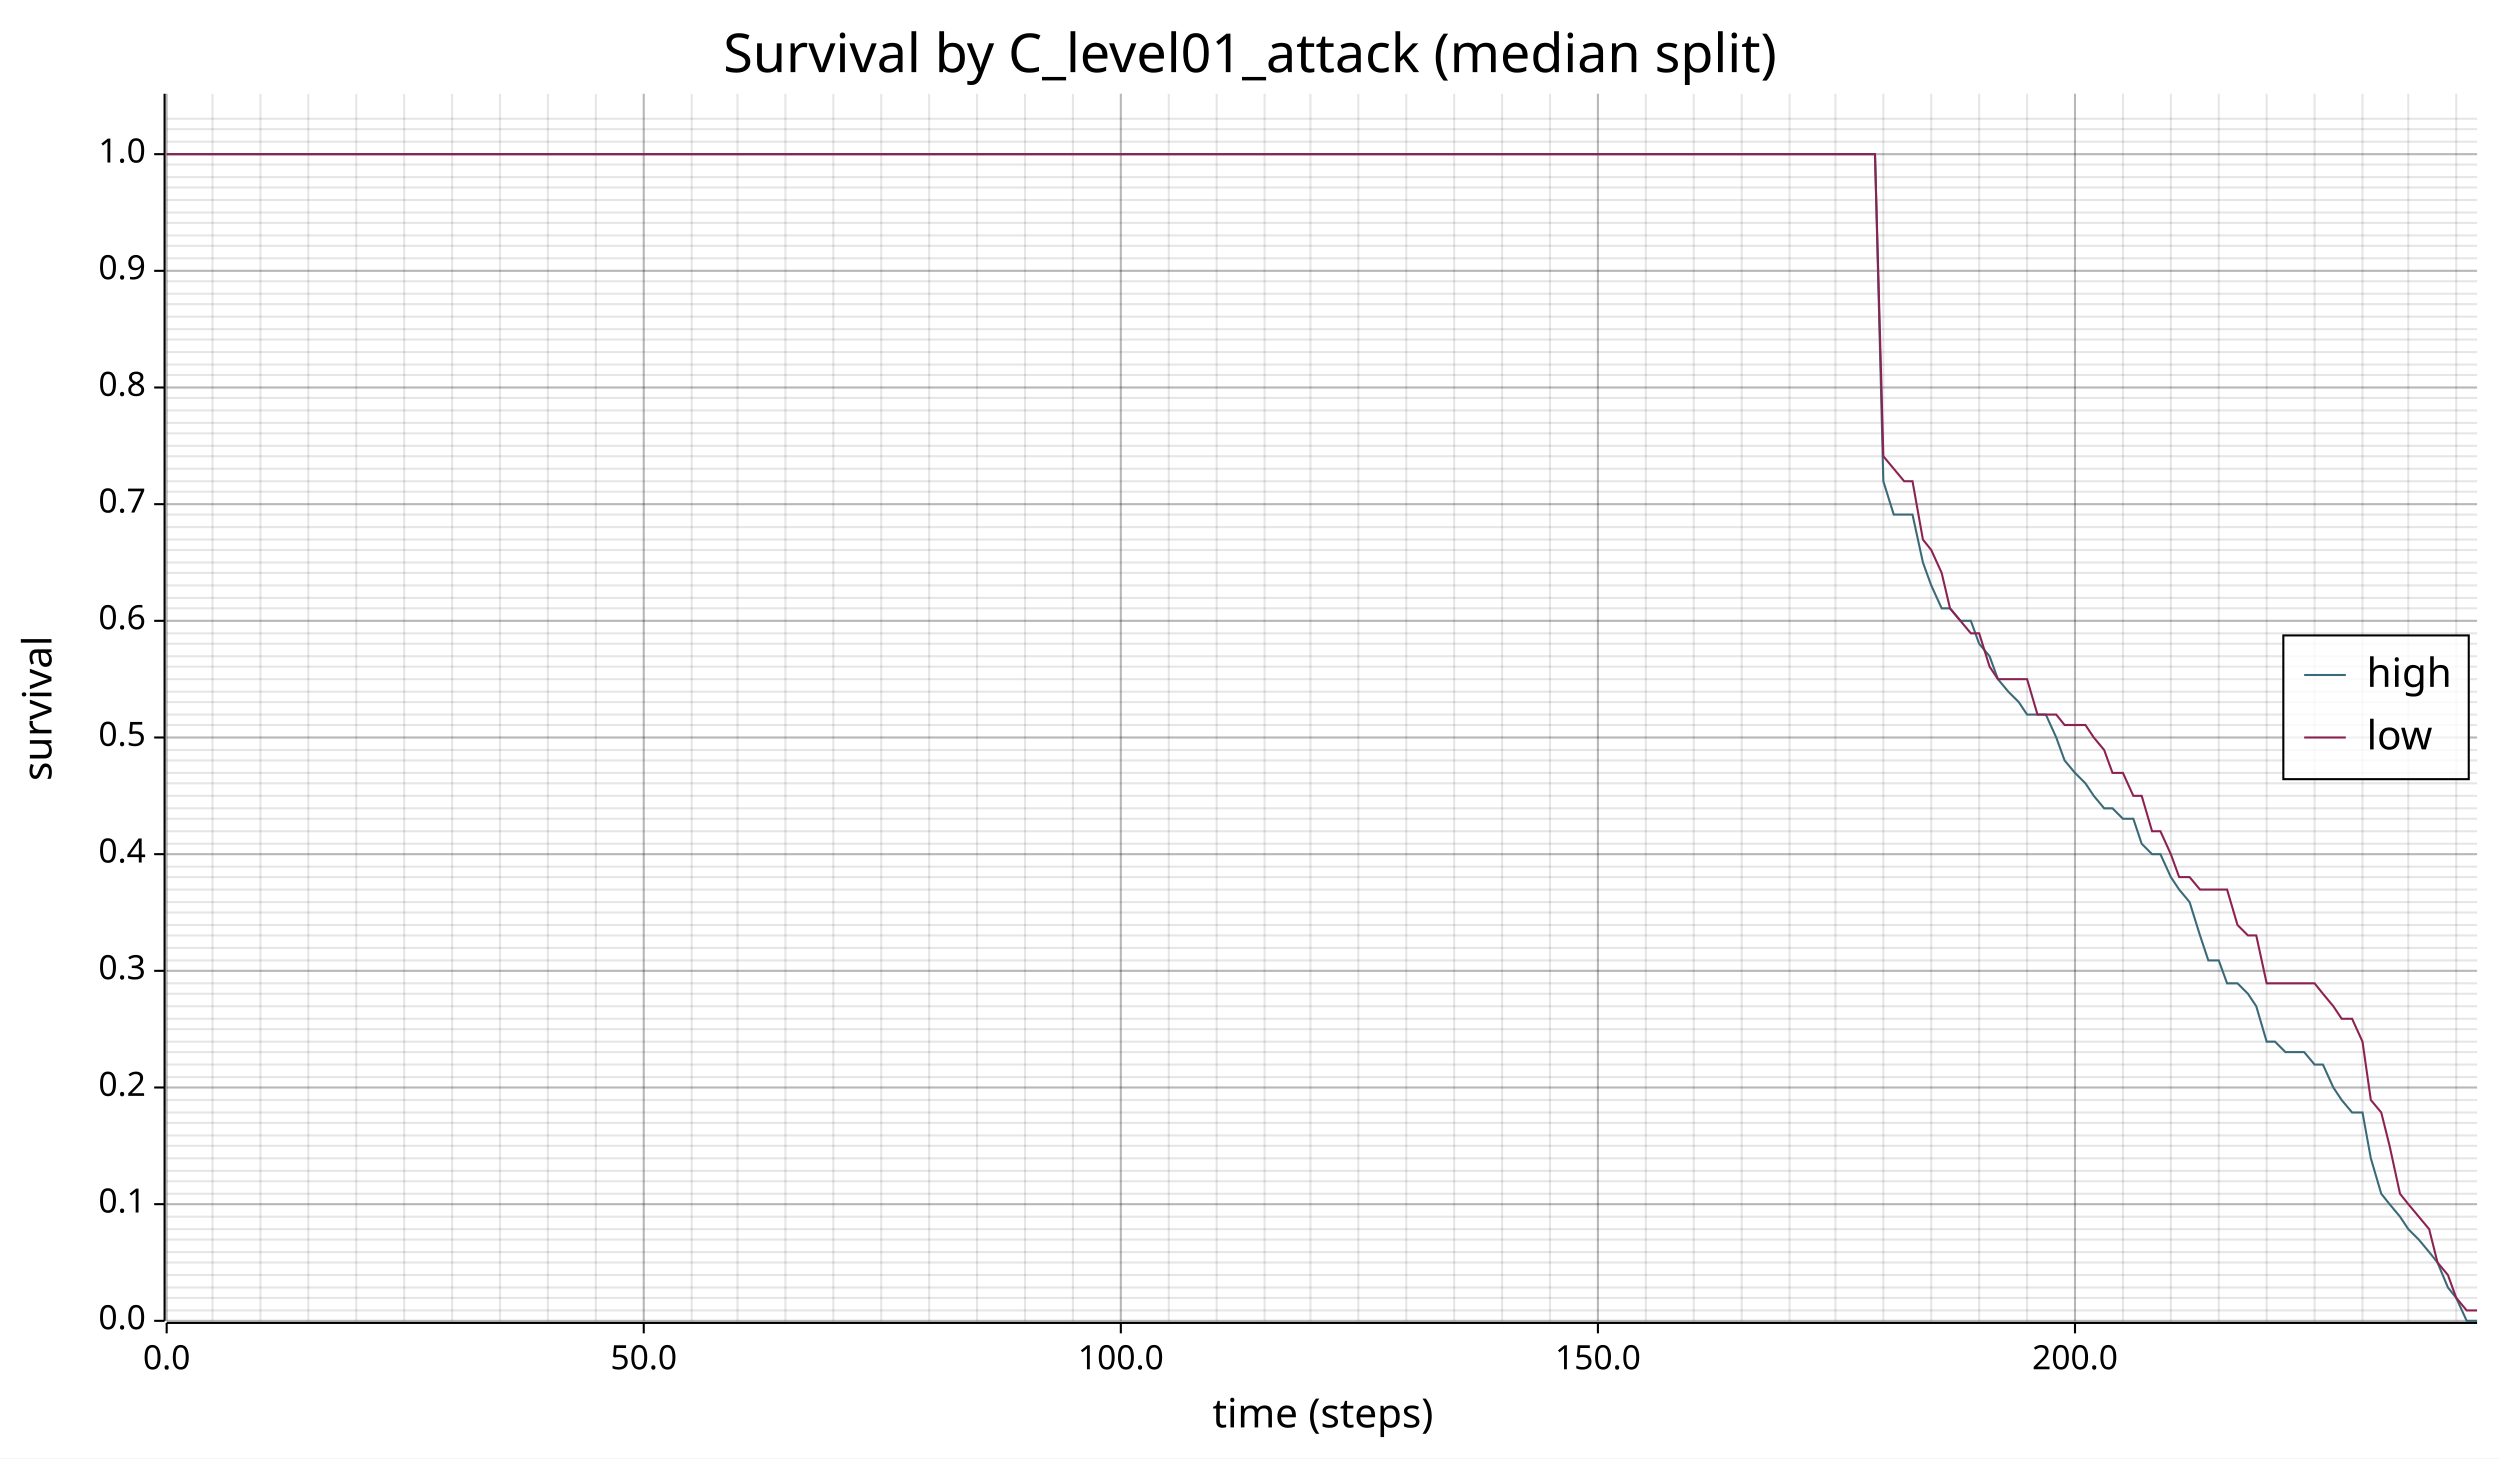
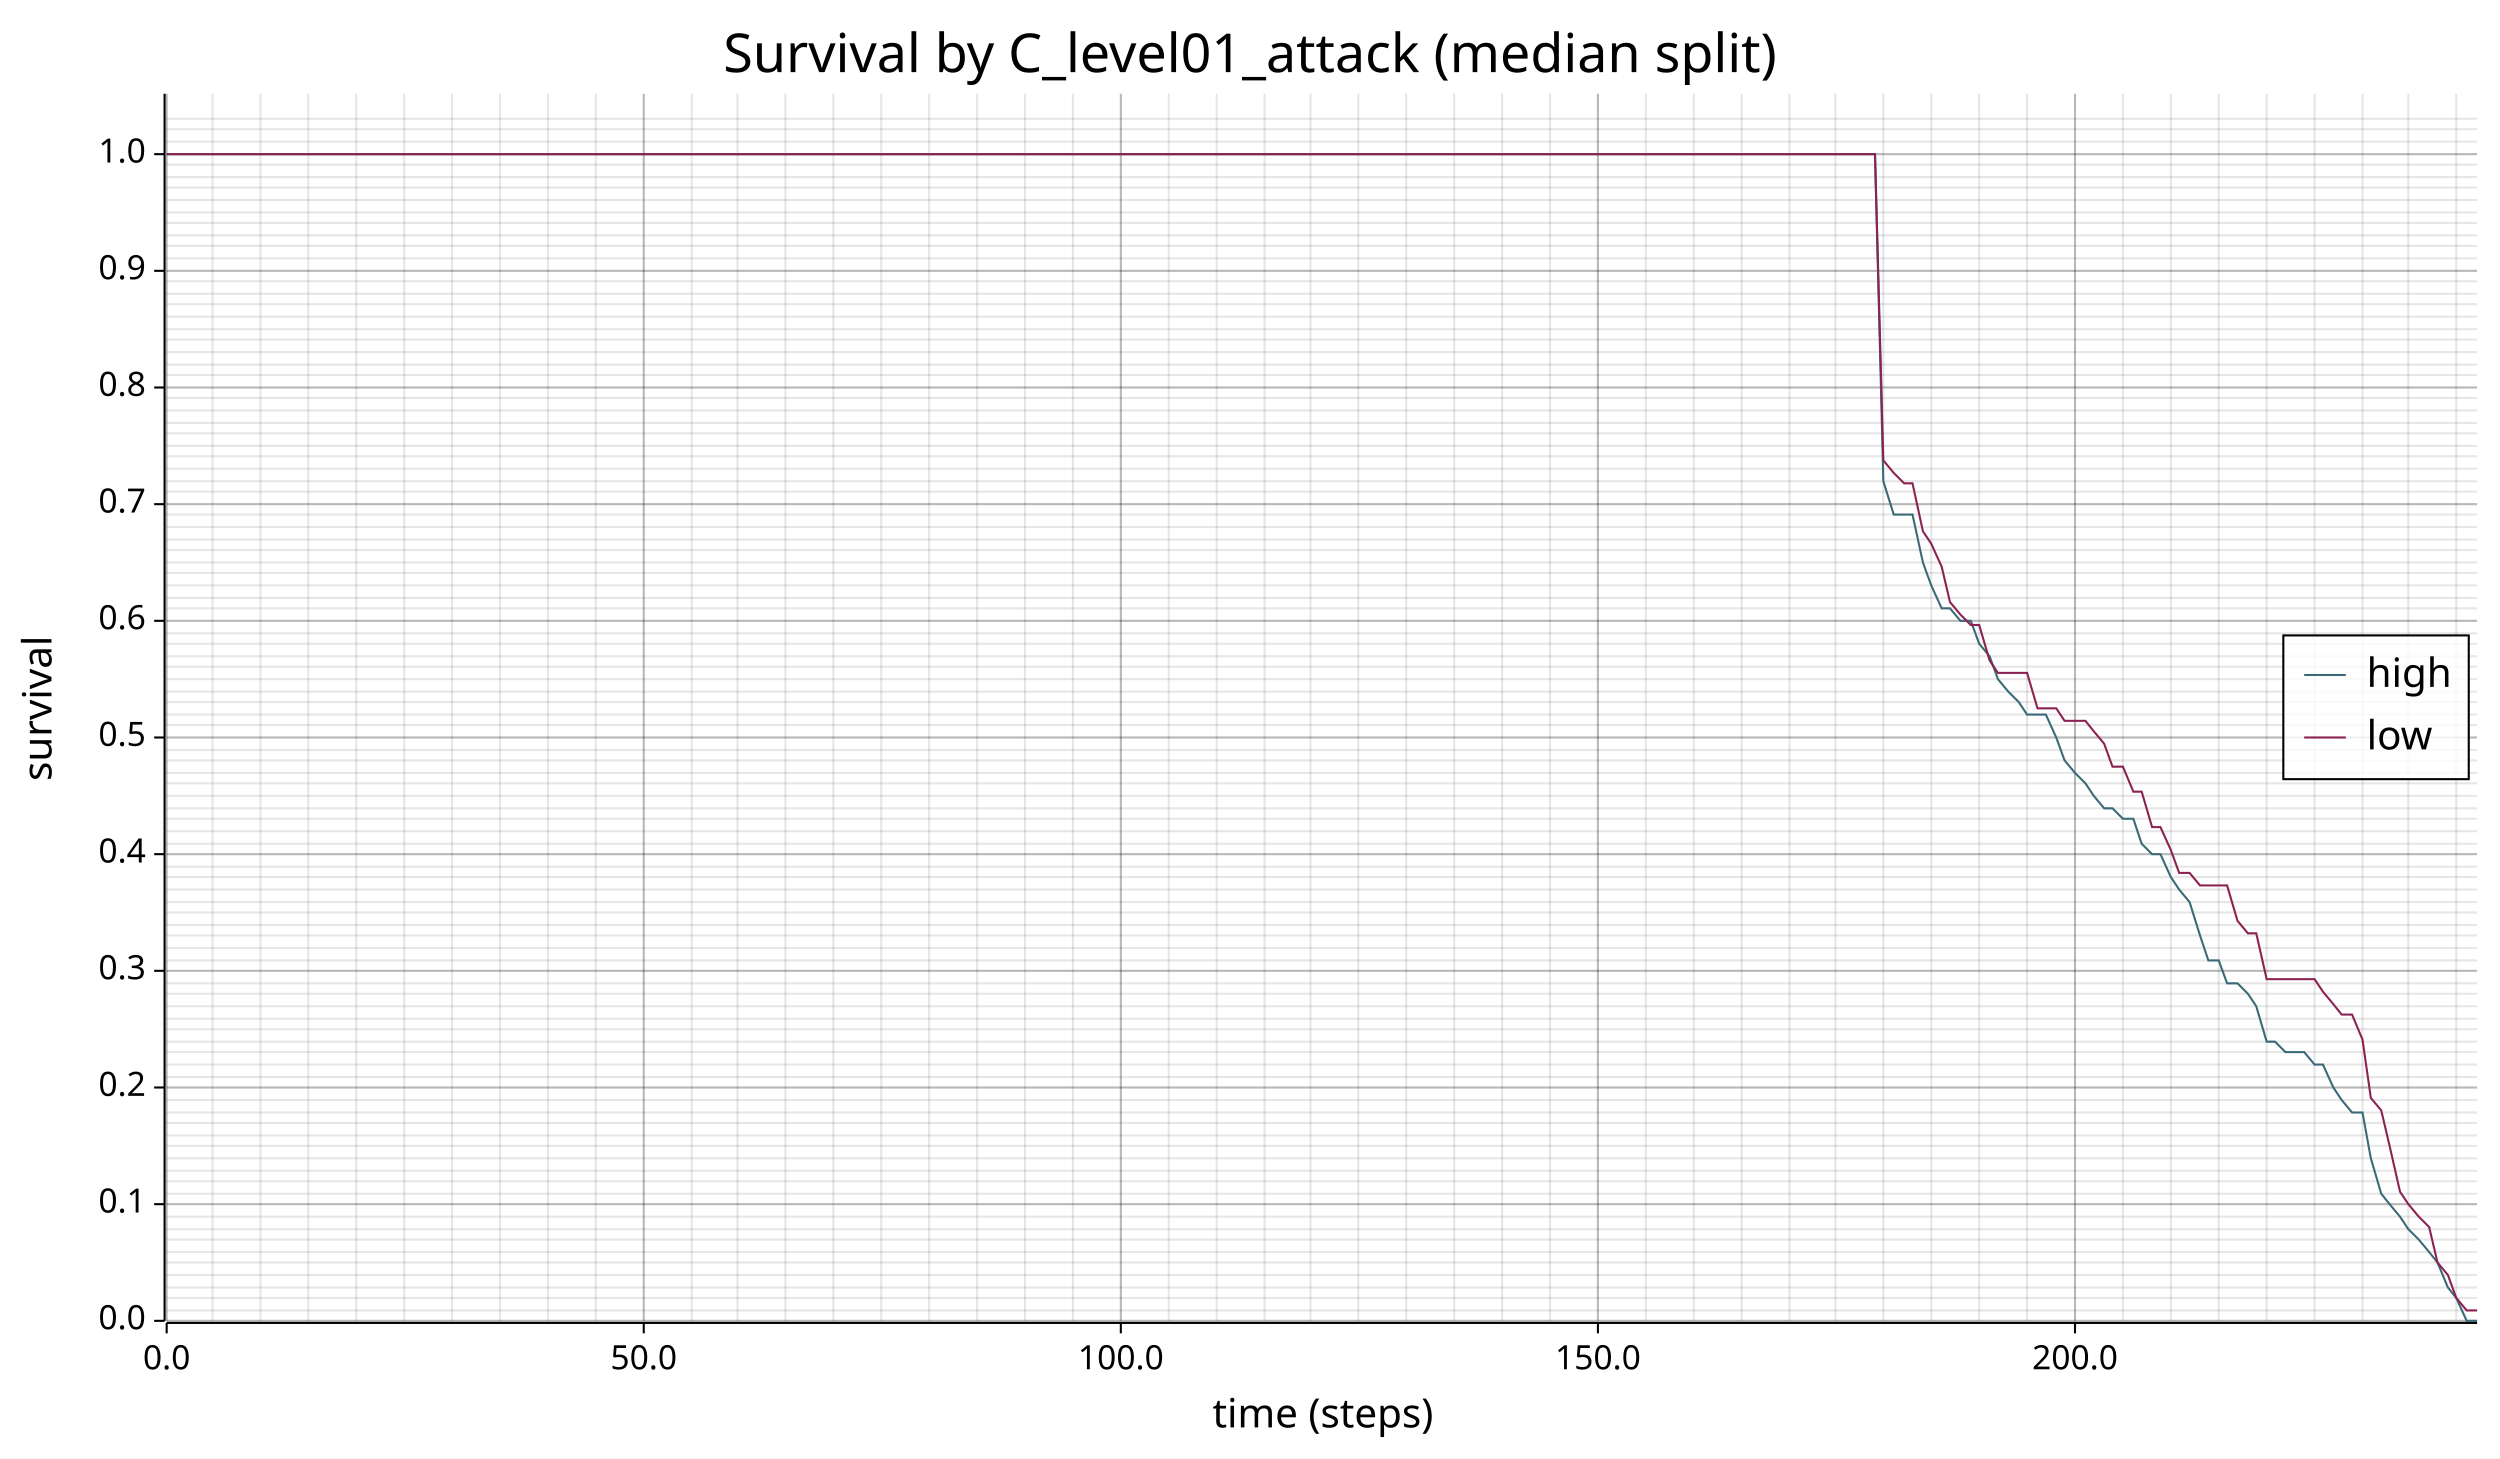
<svg xmlns="http://www.w3.org/2000/svg" width="1200" height="700" viewBox="0 0 1200 700">
  <rect x="0" y="0" width="1200" height="700" opacity="1" fill="#FFFFFF" stroke="none" />
  <text x="600" y="15" dy="0.76em" text-anchor="middle" font-family="sans-serif" font-size="25.806" opacity="1" fill="#000000">
Survival by C_level01_attack (median split)
</text>
  <line opacity="0.1" stroke="#000000" stroke-width="1" x1="80" y1="634" x2="80" y2="45" />
  <line opacity="0.1" stroke="#000000" stroke-width="1" x1="102" y1="634" x2="102" y2="45" />
  <line opacity="0.1" stroke="#000000" stroke-width="1" x1="125" y1="634" x2="125" y2="45" />
  <line opacity="0.1" stroke="#000000" stroke-width="1" x1="148" y1="634" x2="148" y2="45" />
  <line opacity="0.1" stroke="#000000" stroke-width="1" x1="171" y1="634" x2="171" y2="45" />
  <line opacity="0.1" stroke="#000000" stroke-width="1" x1="194" y1="634" x2="194" y2="45" />
  <line opacity="0.1" stroke="#000000" stroke-width="1" x1="217" y1="634" x2="217" y2="45" />
  <line opacity="0.1" stroke="#000000" stroke-width="1" x1="240" y1="634" x2="240" y2="45" />
  <line opacity="0.1" stroke="#000000" stroke-width="1" x1="263" y1="634" x2="263" y2="45" />
  <line opacity="0.1" stroke="#000000" stroke-width="1" x1="286" y1="634" x2="286" y2="45" />
  <line opacity="0.1" stroke="#000000" stroke-width="1" x1="309" y1="634" x2="309" y2="45" />
  <line opacity="0.1" stroke="#000000" stroke-width="1" x1="332" y1="634" x2="332" y2="45" />
  <line opacity="0.1" stroke="#000000" stroke-width="1" x1="354" y1="634" x2="354" y2="45" />
  <line opacity="0.1" stroke="#000000" stroke-width="1" x1="377" y1="634" x2="377" y2="45" />
  <line opacity="0.1" stroke="#000000" stroke-width="1" x1="400" y1="634" x2="400" y2="45" />
  <line opacity="0.1" stroke="#000000" stroke-width="1" x1="423" y1="634" x2="423" y2="45" />
  <line opacity="0.1" stroke="#000000" stroke-width="1" x1="446" y1="634" x2="446" y2="45" />
  <line opacity="0.1" stroke="#000000" stroke-width="1" x1="469" y1="634" x2="469" y2="45" />
  <line opacity="0.1" stroke="#000000" stroke-width="1" x1="492" y1="634" x2="492" y2="45" />
  <line opacity="0.1" stroke="#000000" stroke-width="1" x1="515" y1="634" x2="515" y2="45" />
  <line opacity="0.1" stroke="#000000" stroke-width="1" x1="538" y1="634" x2="538" y2="45" />
  <line opacity="0.1" stroke="#000000" stroke-width="1" x1="561" y1="634" x2="561" y2="45" />
  <line opacity="0.1" stroke="#000000" stroke-width="1" x1="584" y1="634" x2="584" y2="45" />
  <line opacity="0.1" stroke="#000000" stroke-width="1" x1="607" y1="634" x2="607" y2="45" />
  <line opacity="0.1" stroke="#000000" stroke-width="1" x1="629" y1="634" x2="629" y2="45" />
  <line opacity="0.1" stroke="#000000" stroke-width="1" x1="652" y1="634" x2="652" y2="45" />
  <line opacity="0.1" stroke="#000000" stroke-width="1" x1="675" y1="634" x2="675" y2="45" />
  <line opacity="0.1" stroke="#000000" stroke-width="1" x1="698" y1="634" x2="698" y2="45" />
  <line opacity="0.1" stroke="#000000" stroke-width="1" x1="721" y1="634" x2="721" y2="45" />
  <line opacity="0.1" stroke="#000000" stroke-width="1" x1="744" y1="634" x2="744" y2="45" />
  <line opacity="0.1" stroke="#000000" stroke-width="1" x1="767" y1="634" x2="767" y2="45" />
  <line opacity="0.1" stroke="#000000" stroke-width="1" x1="790" y1="634" x2="790" y2="45" />
  <line opacity="0.1" stroke="#000000" stroke-width="1" x1="813" y1="634" x2="813" y2="45" />
  <line opacity="0.1" stroke="#000000" stroke-width="1" x1="836" y1="634" x2="836" y2="45" />
  <line opacity="0.1" stroke="#000000" stroke-width="1" x1="859" y1="634" x2="859" y2="45" />
  <line opacity="0.1" stroke="#000000" stroke-width="1" x1="881" y1="634" x2="881" y2="45" />
  <line opacity="0.1" stroke="#000000" stroke-width="1" x1="904" y1="634" x2="904" y2="45" />
  <line opacity="0.1" stroke="#000000" stroke-width="1" x1="927" y1="634" x2="927" y2="45" />
  <line opacity="0.1" stroke="#000000" stroke-width="1" x1="950" y1="634" x2="950" y2="45" />
  <line opacity="0.1" stroke="#000000" stroke-width="1" x1="973" y1="634" x2="973" y2="45" />
  <line opacity="0.1" stroke="#000000" stroke-width="1" x1="996" y1="634" x2="996" y2="45" />
  <line opacity="0.1" stroke="#000000" stroke-width="1" x1="1019" y1="634" x2="1019" y2="45" />
  <line opacity="0.1" stroke="#000000" stroke-width="1" x1="1042" y1="634" x2="1042" y2="45" />
  <line opacity="0.1" stroke="#000000" stroke-width="1" x1="1065" y1="634" x2="1065" y2="45" />
  <line opacity="0.1" stroke="#000000" stroke-width="1" x1="1088" y1="634" x2="1088" y2="45" />
  <line opacity="0.1" stroke="#000000" stroke-width="1" x1="1111" y1="634" x2="1111" y2="45" />
  <line opacity="0.1" stroke="#000000" stroke-width="1" x1="1134" y1="634" x2="1134" y2="45" />
  <line opacity="0.1" stroke="#000000" stroke-width="1" x1="1156" y1="634" x2="1156" y2="45" />
  <line opacity="0.1" stroke="#000000" stroke-width="1" x1="1179" y1="634" x2="1179" y2="45" />
  <line opacity="0.1" stroke="#000000" stroke-width="1" x1="80" y1="634" x2="1189" y2="634" />
  <line opacity="0.1" stroke="#000000" stroke-width="1" x1="80" y1="629" x2="1189" y2="629" />
  <line opacity="0.1" stroke="#000000" stroke-width="1" x1="80" y1="623" x2="1189" y2="623" />
  <line opacity="0.1" stroke="#000000" stroke-width="1" x1="80" y1="618" x2="1189" y2="618" />
  <line opacity="0.1" stroke="#000000" stroke-width="1" x1="80" y1="612" x2="1189" y2="612" />
  <line opacity="0.1" stroke="#000000" stroke-width="1" x1="80" y1="606" x2="1189" y2="606" />
  <line opacity="0.1" stroke="#000000" stroke-width="1" x1="80" y1="601" x2="1189" y2="601" />
  <line opacity="0.1" stroke="#000000" stroke-width="1" x1="80" y1="595" x2="1189" y2="595" />
  <line opacity="0.1" stroke="#000000" stroke-width="1" x1="80" y1="590" x2="1189" y2="590" />
  <line opacity="0.1" stroke="#000000" stroke-width="1" x1="80" y1="584" x2="1189" y2="584" />
  <line opacity="0.1" stroke="#000000" stroke-width="1" x1="80" y1="578" x2="1189" y2="578" />
  <line opacity="0.1" stroke="#000000" stroke-width="1" x1="80" y1="573" x2="1189" y2="573" />
  <line opacity="0.1" stroke="#000000" stroke-width="1" x1="80" y1="567" x2="1189" y2="567" />
  <line opacity="0.1" stroke="#000000" stroke-width="1" x1="80" y1="562" x2="1189" y2="562" />
  <line opacity="0.1" stroke="#000000" stroke-width="1" x1="80" y1="556" x2="1189" y2="556" />
  <line opacity="0.1" stroke="#000000" stroke-width="1" x1="80" y1="550" x2="1189" y2="550" />
  <line opacity="0.1" stroke="#000000" stroke-width="1" x1="80" y1="545" x2="1189" y2="545" />
  <line opacity="0.1" stroke="#000000" stroke-width="1" x1="80" y1="539" x2="1189" y2="539" />
  <line opacity="0.1" stroke="#000000" stroke-width="1" x1="80" y1="534" x2="1189" y2="534" />
  <line opacity="0.1" stroke="#000000" stroke-width="1" x1="80" y1="528" x2="1189" y2="528" />
  <line opacity="0.1" stroke="#000000" stroke-width="1" x1="80" y1="522" x2="1189" y2="522" />
  <line opacity="0.1" stroke="#000000" stroke-width="1" x1="80" y1="517" x2="1189" y2="517" />
  <line opacity="0.1" stroke="#000000" stroke-width="1" x1="80" y1="511" x2="1189" y2="511" />
  <line opacity="0.1" stroke="#000000" stroke-width="1" x1="80" y1="505" x2="1189" y2="505" />
  <line opacity="0.1" stroke="#000000" stroke-width="1" x1="80" y1="500" x2="1189" y2="500" />
  <line opacity="0.1" stroke="#000000" stroke-width="1" x1="80" y1="494" x2="1189" y2="494" />
  <line opacity="0.1" stroke="#000000" stroke-width="1" x1="80" y1="489" x2="1189" y2="489" />
  <line opacity="0.1" stroke="#000000" stroke-width="1" x1="80" y1="483" x2="1189" y2="483" />
  <line opacity="0.1" stroke="#000000" stroke-width="1" x1="80" y1="477" x2="1189" y2="477" />
  <line opacity="0.1" stroke="#000000" stroke-width="1" x1="80" y1="472" x2="1189" y2="472" />
  <line opacity="0.1" stroke="#000000" stroke-width="1" x1="80" y1="466" x2="1189" y2="466" />
  <line opacity="0.1" stroke="#000000" stroke-width="1" x1="80" y1="461" x2="1189" y2="461" />
  <line opacity="0.1" stroke="#000000" stroke-width="1" x1="80" y1="455" x2="1189" y2="455" />
  <line opacity="0.1" stroke="#000000" stroke-width="1" x1="80" y1="449" x2="1189" y2="449" />
  <line opacity="0.1" stroke="#000000" stroke-width="1" x1="80" y1="444" x2="1189" y2="444" />
  <line opacity="0.1" stroke="#000000" stroke-width="1" x1="80" y1="438" x2="1189" y2="438" />
  <line opacity="0.1" stroke="#000000" stroke-width="1" x1="80" y1="433" x2="1189" y2="433" />
  <line opacity="0.1" stroke="#000000" stroke-width="1" x1="80" y1="427" x2="1189" y2="427" />
  <line opacity="0.1" stroke="#000000" stroke-width="1" x1="80" y1="421" x2="1189" y2="421" />
  <line opacity="0.1" stroke="#000000" stroke-width="1" x1="80" y1="416" x2="1189" y2="416" />
  <line opacity="0.1" stroke="#000000" stroke-width="1" x1="80" y1="410" x2="1189" y2="410" />
  <line opacity="0.1" stroke="#000000" stroke-width="1" x1="80" y1="405" x2="1189" y2="405" />
  <line opacity="0.1" stroke="#000000" stroke-width="1" x1="80" y1="399" x2="1189" y2="399" />
  <line opacity="0.1" stroke="#000000" stroke-width="1" x1="80" y1="393" x2="1189" y2="393" />
  <line opacity="0.1" stroke="#000000" stroke-width="1" x1="80" y1="388" x2="1189" y2="388" />
  <line opacity="0.1" stroke="#000000" stroke-width="1" x1="80" y1="382" x2="1189" y2="382" />
  <line opacity="0.1" stroke="#000000" stroke-width="1" x1="80" y1="376" x2="1189" y2="376" />
  <line opacity="0.1" stroke="#000000" stroke-width="1" x1="80" y1="371" x2="1189" y2="371" />
  <line opacity="0.1" stroke="#000000" stroke-width="1" x1="80" y1="365" x2="1189" y2="365" />
  <line opacity="0.1" stroke="#000000" stroke-width="1" x1="80" y1="360" x2="1189" y2="360" />
  <line opacity="0.1" stroke="#000000" stroke-width="1" x1="80" y1="354" x2="1189" y2="354" />
  <line opacity="0.1" stroke="#000000" stroke-width="1" x1="80" y1="348" x2="1189" y2="348" />
  <line opacity="0.1" stroke="#000000" stroke-width="1" x1="80" y1="343" x2="1189" y2="343" />
  <line opacity="0.1" stroke="#000000" stroke-width="1" x1="80" y1="337" x2="1189" y2="337" />
  <line opacity="0.1" stroke="#000000" stroke-width="1" x1="80" y1="332" x2="1189" y2="332" />
  <line opacity="0.1" stroke="#000000" stroke-width="1" x1="80" y1="326" x2="1189" y2="326" />
  <line opacity="0.1" stroke="#000000" stroke-width="1" x1="80" y1="320" x2="1189" y2="320" />
  <line opacity="0.1" stroke="#000000" stroke-width="1" x1="80" y1="315" x2="1189" y2="315" />
  <line opacity="0.1" stroke="#000000" stroke-width="1" x1="80" y1="309" x2="1189" y2="309" />
  <line opacity="0.1" stroke="#000000" stroke-width="1" x1="80" y1="304" x2="1189" y2="304" />
  <line opacity="0.1" stroke="#000000" stroke-width="1" x1="80" y1="298" x2="1189" y2="298" />
  <line opacity="0.1" stroke="#000000" stroke-width="1" x1="80" y1="292" x2="1189" y2="292" />
  <line opacity="0.1" stroke="#000000" stroke-width="1" x1="80" y1="287" x2="1189" y2="287" />
  <line opacity="0.1" stroke="#000000" stroke-width="1" x1="80" y1="281" x2="1189" y2="281" />
  <line opacity="0.1" stroke="#000000" stroke-width="1" x1="80" y1="275" x2="1189" y2="275" />
  <line opacity="0.1" stroke="#000000" stroke-width="1" x1="80" y1="270" x2="1189" y2="270" />
  <line opacity="0.1" stroke="#000000" stroke-width="1" x1="80" y1="264" x2="1189" y2="264" />
  <line opacity="0.1" stroke="#000000" stroke-width="1" x1="80" y1="259" x2="1189" y2="259" />
  <line opacity="0.1" stroke="#000000" stroke-width="1" x1="80" y1="253" x2="1189" y2="253" />
  <line opacity="0.1" stroke="#000000" stroke-width="1" x1="80" y1="247" x2="1189" y2="247" />
  <line opacity="0.1" stroke="#000000" stroke-width="1" x1="80" y1="242" x2="1189" y2="242" />
  <line opacity="0.1" stroke="#000000" stroke-width="1" x1="80" y1="236" x2="1189" y2="236" />
  <line opacity="0.1" stroke="#000000" stroke-width="1" x1="80" y1="231" x2="1189" y2="231" />
  <line opacity="0.1" stroke="#000000" stroke-width="1" x1="80" y1="225" x2="1189" y2="225" />
  <line opacity="0.1" stroke="#000000" stroke-width="1" x1="80" y1="219" x2="1189" y2="219" />
  <line opacity="0.1" stroke="#000000" stroke-width="1" x1="80" y1="214" x2="1189" y2="214" />
  <line opacity="0.1" stroke="#000000" stroke-width="1" x1="80" y1="208" x2="1189" y2="208" />
  <line opacity="0.1" stroke="#000000" stroke-width="1" x1="80" y1="203" x2="1189" y2="203" />
  <line opacity="0.1" stroke="#000000" stroke-width="1" x1="80" y1="197" x2="1189" y2="197" />
  <line opacity="0.1" stroke="#000000" stroke-width="1" x1="80" y1="191" x2="1189" y2="191" />
  <line opacity="0.1" stroke="#000000" stroke-width="1" x1="80" y1="186" x2="1189" y2="186" />
  <line opacity="0.1" stroke="#000000" stroke-width="1" x1="80" y1="180" x2="1189" y2="180" />
  <line opacity="0.1" stroke="#000000" stroke-width="1" x1="80" y1="175" x2="1189" y2="175" />
  <line opacity="0.1" stroke="#000000" stroke-width="1" x1="80" y1="169" x2="1189" y2="169" />
  <line opacity="0.1" stroke="#000000" stroke-width="1" x1="80" y1="163" x2="1189" y2="163" />
  <line opacity="0.1" stroke="#000000" stroke-width="1" x1="80" y1="158" x2="1189" y2="158" />
  <line opacity="0.1" stroke="#000000" stroke-width="1" x1="80" y1="152" x2="1189" y2="152" />
  <line opacity="0.1" stroke="#000000" stroke-width="1" x1="80" y1="146" x2="1189" y2="146" />
  <line opacity="0.1" stroke="#000000" stroke-width="1" x1="80" y1="141" x2="1189" y2="141" />
  <line opacity="0.1" stroke="#000000" stroke-width="1" x1="80" y1="135" x2="1189" y2="135" />
  <line opacity="0.1" stroke="#000000" stroke-width="1" x1="80" y1="130" x2="1189" y2="130" />
  <line opacity="0.1" stroke="#000000" stroke-width="1" x1="80" y1="124" x2="1189" y2="124" />
  <line opacity="0.1" stroke="#000000" stroke-width="1" x1="80" y1="118" x2="1189" y2="118" />
  <line opacity="0.1" stroke="#000000" stroke-width="1" x1="80" y1="113" x2="1189" y2="113" />
  <line opacity="0.1" stroke="#000000" stroke-width="1" x1="80" y1="107" x2="1189" y2="107" />
  <line opacity="0.1" stroke="#000000" stroke-width="1" x1="80" y1="102" x2="1189" y2="102" />
  <line opacity="0.1" stroke="#000000" stroke-width="1" x1="80" y1="96" x2="1189" y2="96" />
  <line opacity="0.1" stroke="#000000" stroke-width="1" x1="80" y1="90" x2="1189" y2="90" />
  <line opacity="0.1" stroke="#000000" stroke-width="1" x1="80" y1="85" x2="1189" y2="85" />
  <line opacity="0.1" stroke="#000000" stroke-width="1" x1="80" y1="79" x2="1189" y2="79" />
  <line opacity="0.1" stroke="#000000" stroke-width="1" x1="80" y1="74" x2="1189" y2="74" />
  <line opacity="0.1" stroke="#000000" stroke-width="1" x1="80" y1="68" x2="1189" y2="68" />
  <line opacity="0.1" stroke="#000000" stroke-width="1" x1="80" y1="62" x2="1189" y2="62" />
  <line opacity="0.1" stroke="#000000" stroke-width="1" x1="80" y1="57" x2="1189" y2="57" />
  <text x="10" y="340" dy="0.76em" text-anchor="middle" font-family="sans-serif" font-size="19.355" opacity="1" fill="#000000" transform="rotate(270, 10, 340)">
survival
</text>
  <text x="635" y="690" dy="-0.5ex" text-anchor="middle" font-family="sans-serif" font-size="19.355" opacity="1" fill="#000000">
time (steps)
</text>
  <line opacity="0.2" stroke="#000000" stroke-width="1" x1="80" y1="634" x2="80" y2="45" />
  <line opacity="0.2" stroke="#000000" stroke-width="1" x1="309" y1="634" x2="309" y2="45" />
  <line opacity="0.2" stroke="#000000" stroke-width="1" x1="538" y1="634" x2="538" y2="45" />
  <line opacity="0.2" stroke="#000000" stroke-width="1" x1="767" y1="634" x2="767" y2="45" />
  <line opacity="0.2" stroke="#000000" stroke-width="1" x1="996" y1="634" x2="996" y2="45" />
  <line opacity="0.2" stroke="#000000" stroke-width="1" x1="80" y1="634" x2="1189" y2="634" />
  <line opacity="0.2" stroke="#000000" stroke-width="1" x1="80" y1="578" x2="1189" y2="578" />
  <line opacity="0.2" stroke="#000000" stroke-width="1" x1="80" y1="522" x2="1189" y2="522" />
  <line opacity="0.2" stroke="#000000" stroke-width="1" x1="80" y1="466" x2="1189" y2="466" />
  <line opacity="0.2" stroke="#000000" stroke-width="1" x1="80" y1="410" x2="1189" y2="410" />
  <line opacity="0.2" stroke="#000000" stroke-width="1" x1="80" y1="354" x2="1189" y2="354" />
  <line opacity="0.2" stroke="#000000" stroke-width="1" x1="80" y1="298" x2="1189" y2="298" />
  <line opacity="0.2" stroke="#000000" stroke-width="1" x1="80" y1="242" x2="1189" y2="242" />
  <line opacity="0.2" stroke="#000000" stroke-width="1" x1="80" y1="186" x2="1189" y2="186" />
  <line opacity="0.2" stroke="#000000" stroke-width="1" x1="80" y1="130" x2="1189" y2="130" />
  <line opacity="0.2" stroke="#000000" stroke-width="1" x1="80" y1="74" x2="1189" y2="74" />
  <polyline fill="none" opacity="1" stroke="#000000" stroke-width="1" points="79,45 79,634 " />
  <text x="70" y="634" dy="0.5ex" text-anchor="end" font-family="sans-serif" font-size="16.129" opacity="1" fill="#000000">
0.0
</text>
  <polyline fill="none" opacity="1" stroke="#000000" stroke-width="1" points="74,634 79,634 " />
  <text x="70" y="578" dy="0.5ex" text-anchor="end" font-family="sans-serif" font-size="16.129" opacity="1" fill="#000000">
0.1
</text>
  <polyline fill="none" opacity="1" stroke="#000000" stroke-width="1" points="74,578 79,578 " />
  <text x="70" y="522" dy="0.5ex" text-anchor="end" font-family="sans-serif" font-size="16.129" opacity="1" fill="#000000">
0.2
</text>
  <polyline fill="none" opacity="1" stroke="#000000" stroke-width="1" points="74,522 79,522 " />
  <text x="70" y="466" dy="0.5ex" text-anchor="end" font-family="sans-serif" font-size="16.129" opacity="1" fill="#000000">
0.3
</text>
  <polyline fill="none" opacity="1" stroke="#000000" stroke-width="1" points="74,466 79,466 " />
  <text x="70" y="410" dy="0.5ex" text-anchor="end" font-family="sans-serif" font-size="16.129" opacity="1" fill="#000000">
0.4
</text>
  <polyline fill="none" opacity="1" stroke="#000000" stroke-width="1" points="74,410 79,410 " />
  <text x="70" y="354" dy="0.5ex" text-anchor="end" font-family="sans-serif" font-size="16.129" opacity="1" fill="#000000">
0.5
</text>
  <polyline fill="none" opacity="1" stroke="#000000" stroke-width="1" points="74,354 79,354 " />
  <text x="70" y="298" dy="0.5ex" text-anchor="end" font-family="sans-serif" font-size="16.129" opacity="1" fill="#000000">
0.6
</text>
  <polyline fill="none" opacity="1" stroke="#000000" stroke-width="1" points="74,298 79,298 " />
  <text x="70" y="242" dy="0.5ex" text-anchor="end" font-family="sans-serif" font-size="16.129" opacity="1" fill="#000000">
0.7
</text>
  <polyline fill="none" opacity="1" stroke="#000000" stroke-width="1" points="74,242 79,242 " />
  <text x="70" y="186" dy="0.5ex" text-anchor="end" font-family="sans-serif" font-size="16.129" opacity="1" fill="#000000">
0.8
</text>
  <polyline fill="none" opacity="1" stroke="#000000" stroke-width="1" points="74,186 79,186 " />
  <text x="70" y="130" dy="0.5ex" text-anchor="end" font-family="sans-serif" font-size="16.129" opacity="1" fill="#000000">
0.9
</text>
  <polyline fill="none" opacity="1" stroke="#000000" stroke-width="1" points="74,130 79,130 " />
  <text x="70" y="74" dy="0.5ex" text-anchor="end" font-family="sans-serif" font-size="16.129" opacity="1" fill="#000000">
1.0
</text>
  <polyline fill="none" opacity="1" stroke="#000000" stroke-width="1" points="74,74 79,74 " />
  <polyline fill="none" opacity="1" stroke="#000000" stroke-width="1" points="80,635 1189,635 " />
  <text x="80" y="645" dy="0.76em" text-anchor="middle" font-family="sans-serif" font-size="16.129" opacity="1" fill="#000000">
0.0
</text>
  <polyline fill="none" opacity="1" stroke="#000000" stroke-width="1" points="80,635 80,640 " />
  <text x="309" y="645" dy="0.76em" text-anchor="middle" font-family="sans-serif" font-size="16.129" opacity="1" fill="#000000">
50.0
</text>
  <polyline fill="none" opacity="1" stroke="#000000" stroke-width="1" points="309,635 309,640 " />
  <text x="538" y="645" dy="0.76em" text-anchor="middle" font-family="sans-serif" font-size="16.129" opacity="1" fill="#000000">
100.0
</text>
  <polyline fill="none" opacity="1" stroke="#000000" stroke-width="1" points="538,635 538,640 " />
  <text x="767" y="645" dy="0.76em" text-anchor="middle" font-family="sans-serif" font-size="16.129" opacity="1" fill="#000000">
150.0
</text>
  <polyline fill="none" opacity="1" stroke="#000000" stroke-width="1" points="767,635 767,640 " />
  <text x="996" y="645" dy="0.76em" text-anchor="middle" font-family="sans-serif" font-size="16.129" opacity="1" fill="#000000">
200.0
</text>
  <polyline fill="none" opacity="1" stroke="#000000" stroke-width="1" points="996,635 996,640 " />
  <polyline fill="none" opacity="1" stroke="#3A6A78" stroke-width="1" points="80,74 84,74 89,74 93,74 98,74 102,74 107,74 112,74 116,74 121,74 125,74 130,74 134,74 139,74 144,74 148,74 153,74 157,74 162,74 167,74 171,74 176,74 180,74 185,74 189,74 194,74 199,74 203,74 208,74 212,74 217,74 222,74 226,74 231,74 235,74 240,74 244,74 249,74 254,74 258,74 263,74 267,74 272,74 277,74 281,74 286,74 290,74 295,74 299,74 304,74 309,74 313,74 318,74 322,74 327,74 332,74 336,74 341,74 345,74 350,74 354,74 359,74 364,74 368,74 373,74 377,74 382,74 387,74 391,74 396,74 400,74 405,74 409,74 414,74 419,74 423,74 428,74 432,74 437,74 442,74 446,74 451,74 455,74 460,74 464,74 469,74 474,74 478,74 483,74 487,74 492,74 497,74 501,74 506,74 510,74 515,74 519,74 524,74 529,74 533,74 538,74 542,74 547,74 552,74 556,74 561,74 565,74 570,74 574,74 579,74 584,74 588,74 593,74 597,74 602,74 607,74 611,74 616,74 620,74 625,74 629,74 634,74 639,74 643,74 648,74 652,74 657,74 661,74 666,74 671,74 675,74 680,74 684,74 689,74 694,74 698,74 703,74 707,74 712,74 716,74 721,74 726,74 730,74 735,74 739,74 744,74 749,74 753,74 758,74 762,74 767,74 771,74 776,74 781,74 785,74 790,74 794,74 799,74 804,74 808,74 813,74 817,74 822,74 826,74 831,74 836,74 840,74 845,74 849,74 854,74 859,74 863,74 868,74 872,74 877,74 881,74 886,74 891,74 895,74 900,74 904,231 909,247 914,247 918,247 923,270 927,281 932,292 936,292 941,298 946,298 950,309 955,315 959,326 964,332 969,337 973,343 978,343 982,343 987,354 991,365 996,371 1001,376 1005,382 1010,388 1014,388 1019,393 1024,393 1028,405 1033,410 1037,410 1042,421 1046,427 1051,433 1056,449 1060,461 1065,461 1069,472 1074,472 1079,477 1083,483 1088,500 1092,500 1097,505 1101,505 1106,505 1111,511 1115,511 1120,522 1124,528 1129,534 1134,534 1138,556 1143,573 1147,578 1152,584 1156,590 1161,595 1166,601 1170,606 1175,618 1179,623 1184,634 1189,634 " />
-   <polyline fill="none" opacity="1" stroke="#8B2252" stroke-width="1" points="80,74 84,74 89,74 93,74 98,74 102,74 107,74 112,74 116,74 121,74 125,74 130,74 134,74 139,74 144,74 148,74 153,74 157,74 162,74 167,74 171,74 176,74 180,74 185,74 189,74 194,74 199,74 203,74 208,74 212,74 217,74 222,74 226,74 231,74 235,74 240,74 244,74 249,74 254,74 258,74 263,74 267,74 272,74 277,74 281,74 286,74 290,74 295,74 299,74 304,74 309,74 313,74 318,74 322,74 327,74 332,74 336,74 341,74 345,74 350,74 354,74 359,74 364,74 368,74 373,74 377,74 382,74 387,74 391,74 396,74 400,74 405,74 409,74 414,74 419,74 423,74 428,74 432,74 437,74 442,74 446,74 451,74 455,74 460,74 464,74 469,74 474,74 478,74 483,74 487,74 492,74 497,74 501,74 506,74 510,74 515,74 519,74 524,74 529,74 533,74 538,74 542,74 547,74 552,74 556,74 561,74 565,74 570,74 574,74 579,74 584,74 588,74 593,74 597,74 602,74 607,74 611,74 616,74 620,74 625,74 629,74 634,74 639,74 643,74 648,74 652,74 657,74 661,74 666,74 671,74 675,74 680,74 684,74 689,74 694,74 698,74 703,74 707,74 712,74 716,74 721,74 726,74 730,74 735,74 739,74 744,74 749,74 753,74 758,74 762,74 767,74 771,74 776,74 781,74 785,74 790,74 794,74 799,74 804,74 808,74 813,74 817,74 822,74 826,74 831,74 836,74 840,74 845,74 849,74 854,74 859,74 863,74 868,74 872,74 877,74 881,74 886,74 891,74 895,74 900,74 904,219 909,225 914,231 918,231 923,259 927,264 932,275 936,292 941,298 946,304 950,304 955,320 959,326 964,326 969,326 973,326 978,343 982,343 987,343 991,348 996,348 1001,348 1005,354 1010,360 1014,371 1019,371 1024,382 1028,382 1033,399 1037,399 1042,410 1046,421 1051,421 1056,427 1060,427 1065,427 1069,427 1074,444 1079,449 1083,449 1088,472 1092,472 1097,472 1101,472 1106,472 1111,472 1115,477 1120,483 1124,489 1129,489 1134,500 1138,528 1143,534 1147,550 1152,573 1156,578 1161,584 1166,590 1170,606 1175,612 1179,623 1184,629 1189,629 " />
+   <polyline fill="none" opacity="1" stroke="#8B2252" stroke-width="1" points="80,74 84,74 89,74 93,74 98,74 102,74 107,74 112,74 116,74 121,74 125,74 130,74 134,74 139,74 144,74 148,74 153,74 157,74 162,74 167,74 171,74 176,74 180,74 185,74 189,74 194,74 199,74 203,74 208,74 212,74 217,74 222,74 226,74 231,74 235,74 240,74 244,74 249,74 254,74 258,74 263,74 267,74 272,74 277,74 281,74 286,74 290,74 295,74 299,74 304,74 309,74 313,74 318,74 322,74 327,74 332,74 336,74 341,74 345,74 350,74 354,74 359,74 364,74 368,74 373,74 377,74 382,74 387,74 391,74 396,74 400,74 405,74 409,74 414,74 419,74 423,74 428,74 432,74 437,74 442,74 446,74 451,74 455,74 460,74 464,74 469,74 474,74 478,74 483,74 487,74 492,74 497,74 501,74 506,74 510,74 515,74 519,74 524,74 529,74 533,74 538,74 542,74 547,74 552,74 556,74 561,74 565,74 570,74 574,74 579,74 584,74 588,74 593,74 597,74 602,74 607,74 611,74 616,74 620,74 625,74 629,74 634,74 639,74 643,74 648,74 652,74 657,74 661,74 666,74 671,74 675,74 680,74 684,74 689,74 694,74 698,74 703,74 707,74 712,74 716,74 721,74 726,74 730,74 735,74 739,74 744,74 749,74 753,74 758,74 762,74 767,74 771,74 776,74 781,74 785,74 790,74 794,74 799,74 804,74 808,74 813,74 817,74 822,74 826,74 831,74 836,74 840,74 845,74 849,74 854,74 859,74 863,74 868,74 872,74 877,74 881,74 886,74 891,74 895,74 900,74 904,221 909,227 914,232 918,232 923,255 927,261 932,272 936,289 941,295 946,300 950,300 955,317 959,323 964,323 969,323 973,323 978,340 982,340 987,340 991,346 996,346 1001,346 1005,351 1010,357 1014,368 1019,368 1024,380 1028,380 1033,397 1037,397 1042,408 1046,419 1051,419 1056,425 1060,425 1065,425 1069,425 1074,442 1079,448 1083,448 1088,470 1092,470 1097,470 1101,470 1106,470 1111,470 1115,476 1120,482 1124,487 1129,487 1134,499 1138,527 1143,533 1147,550 1152,572 1156,578 1161,584 1166,589 1170,606 1175,612 1179,623 1184,629 1189,629 " />
  <rect x="1096" y="305" width="89" height="69" opacity="0.8" fill="#FFFFFF" stroke="none" />
  <rect x="1096" y="305" width="89" height="69" opacity="1" fill="none" stroke="#000000" />
  <text x="1136" y="315" dy="0.76em" text-anchor="start" font-family="sans-serif" font-size="19.355" opacity="1" fill="#000000">
high
</text>
  <text x="1136" y="345" dy="0.76em" text-anchor="start" font-family="sans-serif" font-size="19.355" opacity="1" fill="#000000">
low
</text>
  <polyline fill="none" opacity="1" stroke="#3A6A78" stroke-width="1" points="1106,324 1126,324 " />
  <polyline fill="none" opacity="1" stroke="#8B2252" stroke-width="1" points="1106,354 1126,354 " />
</svg>
